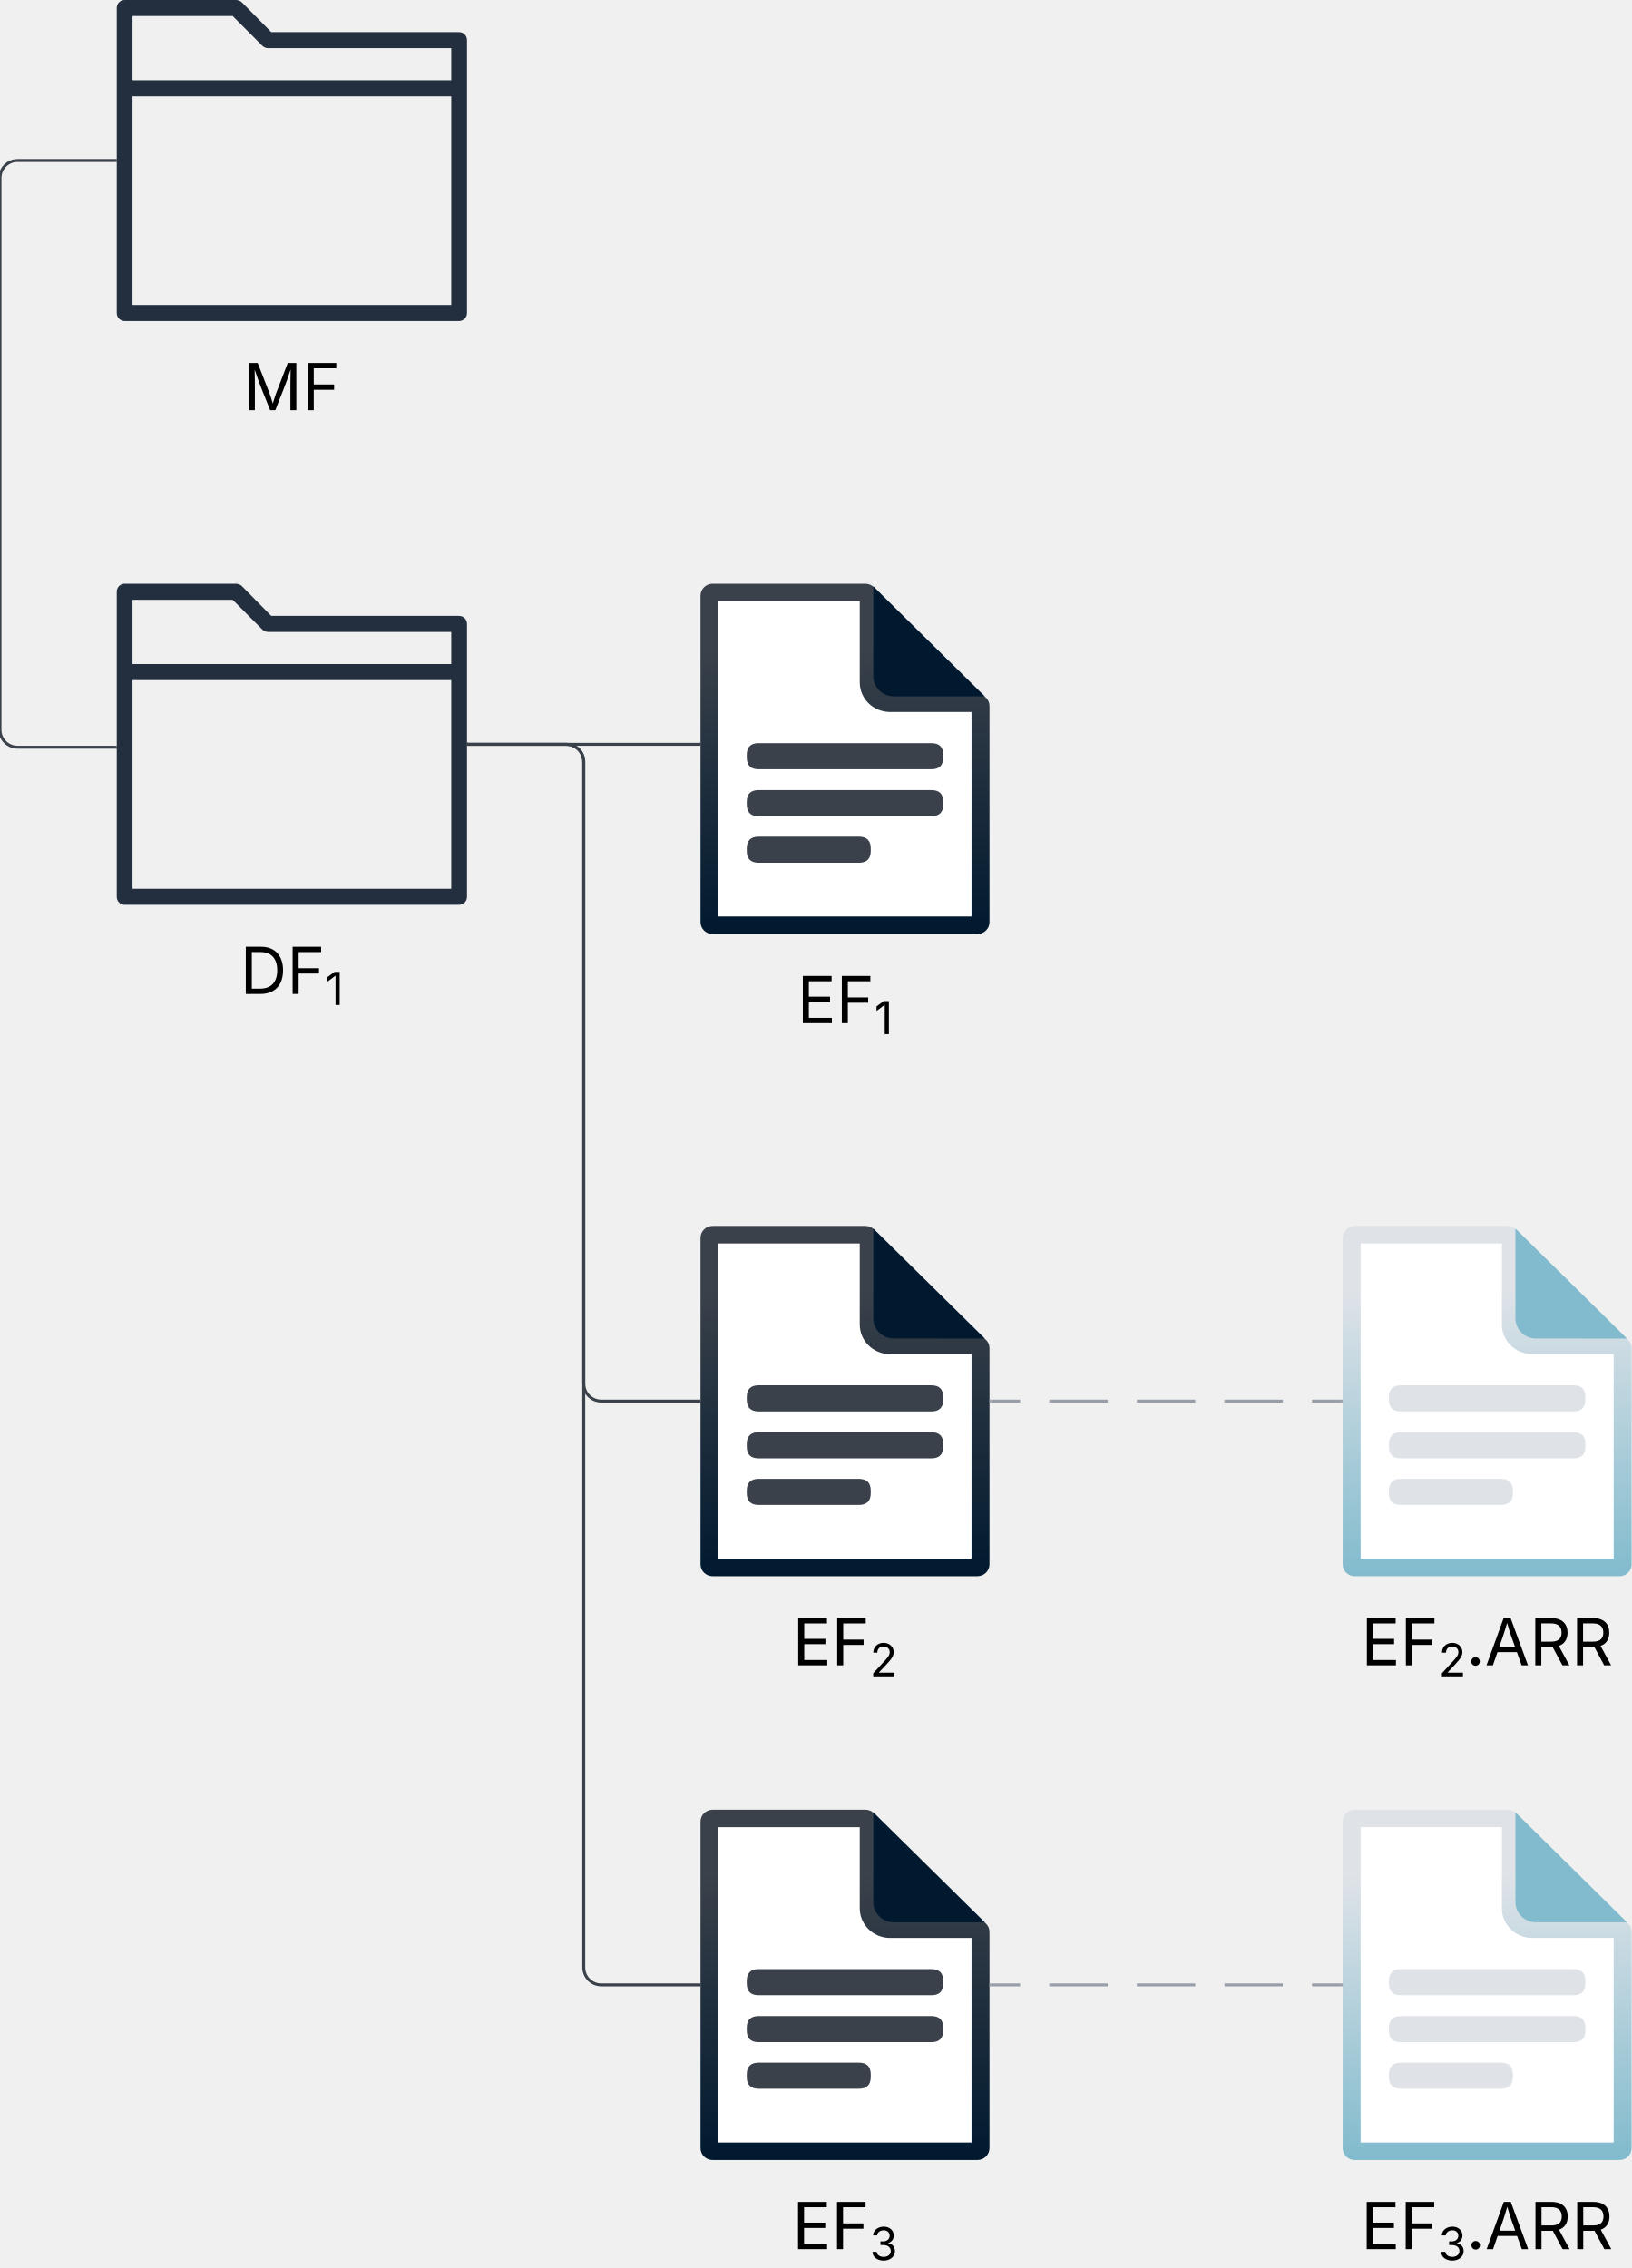
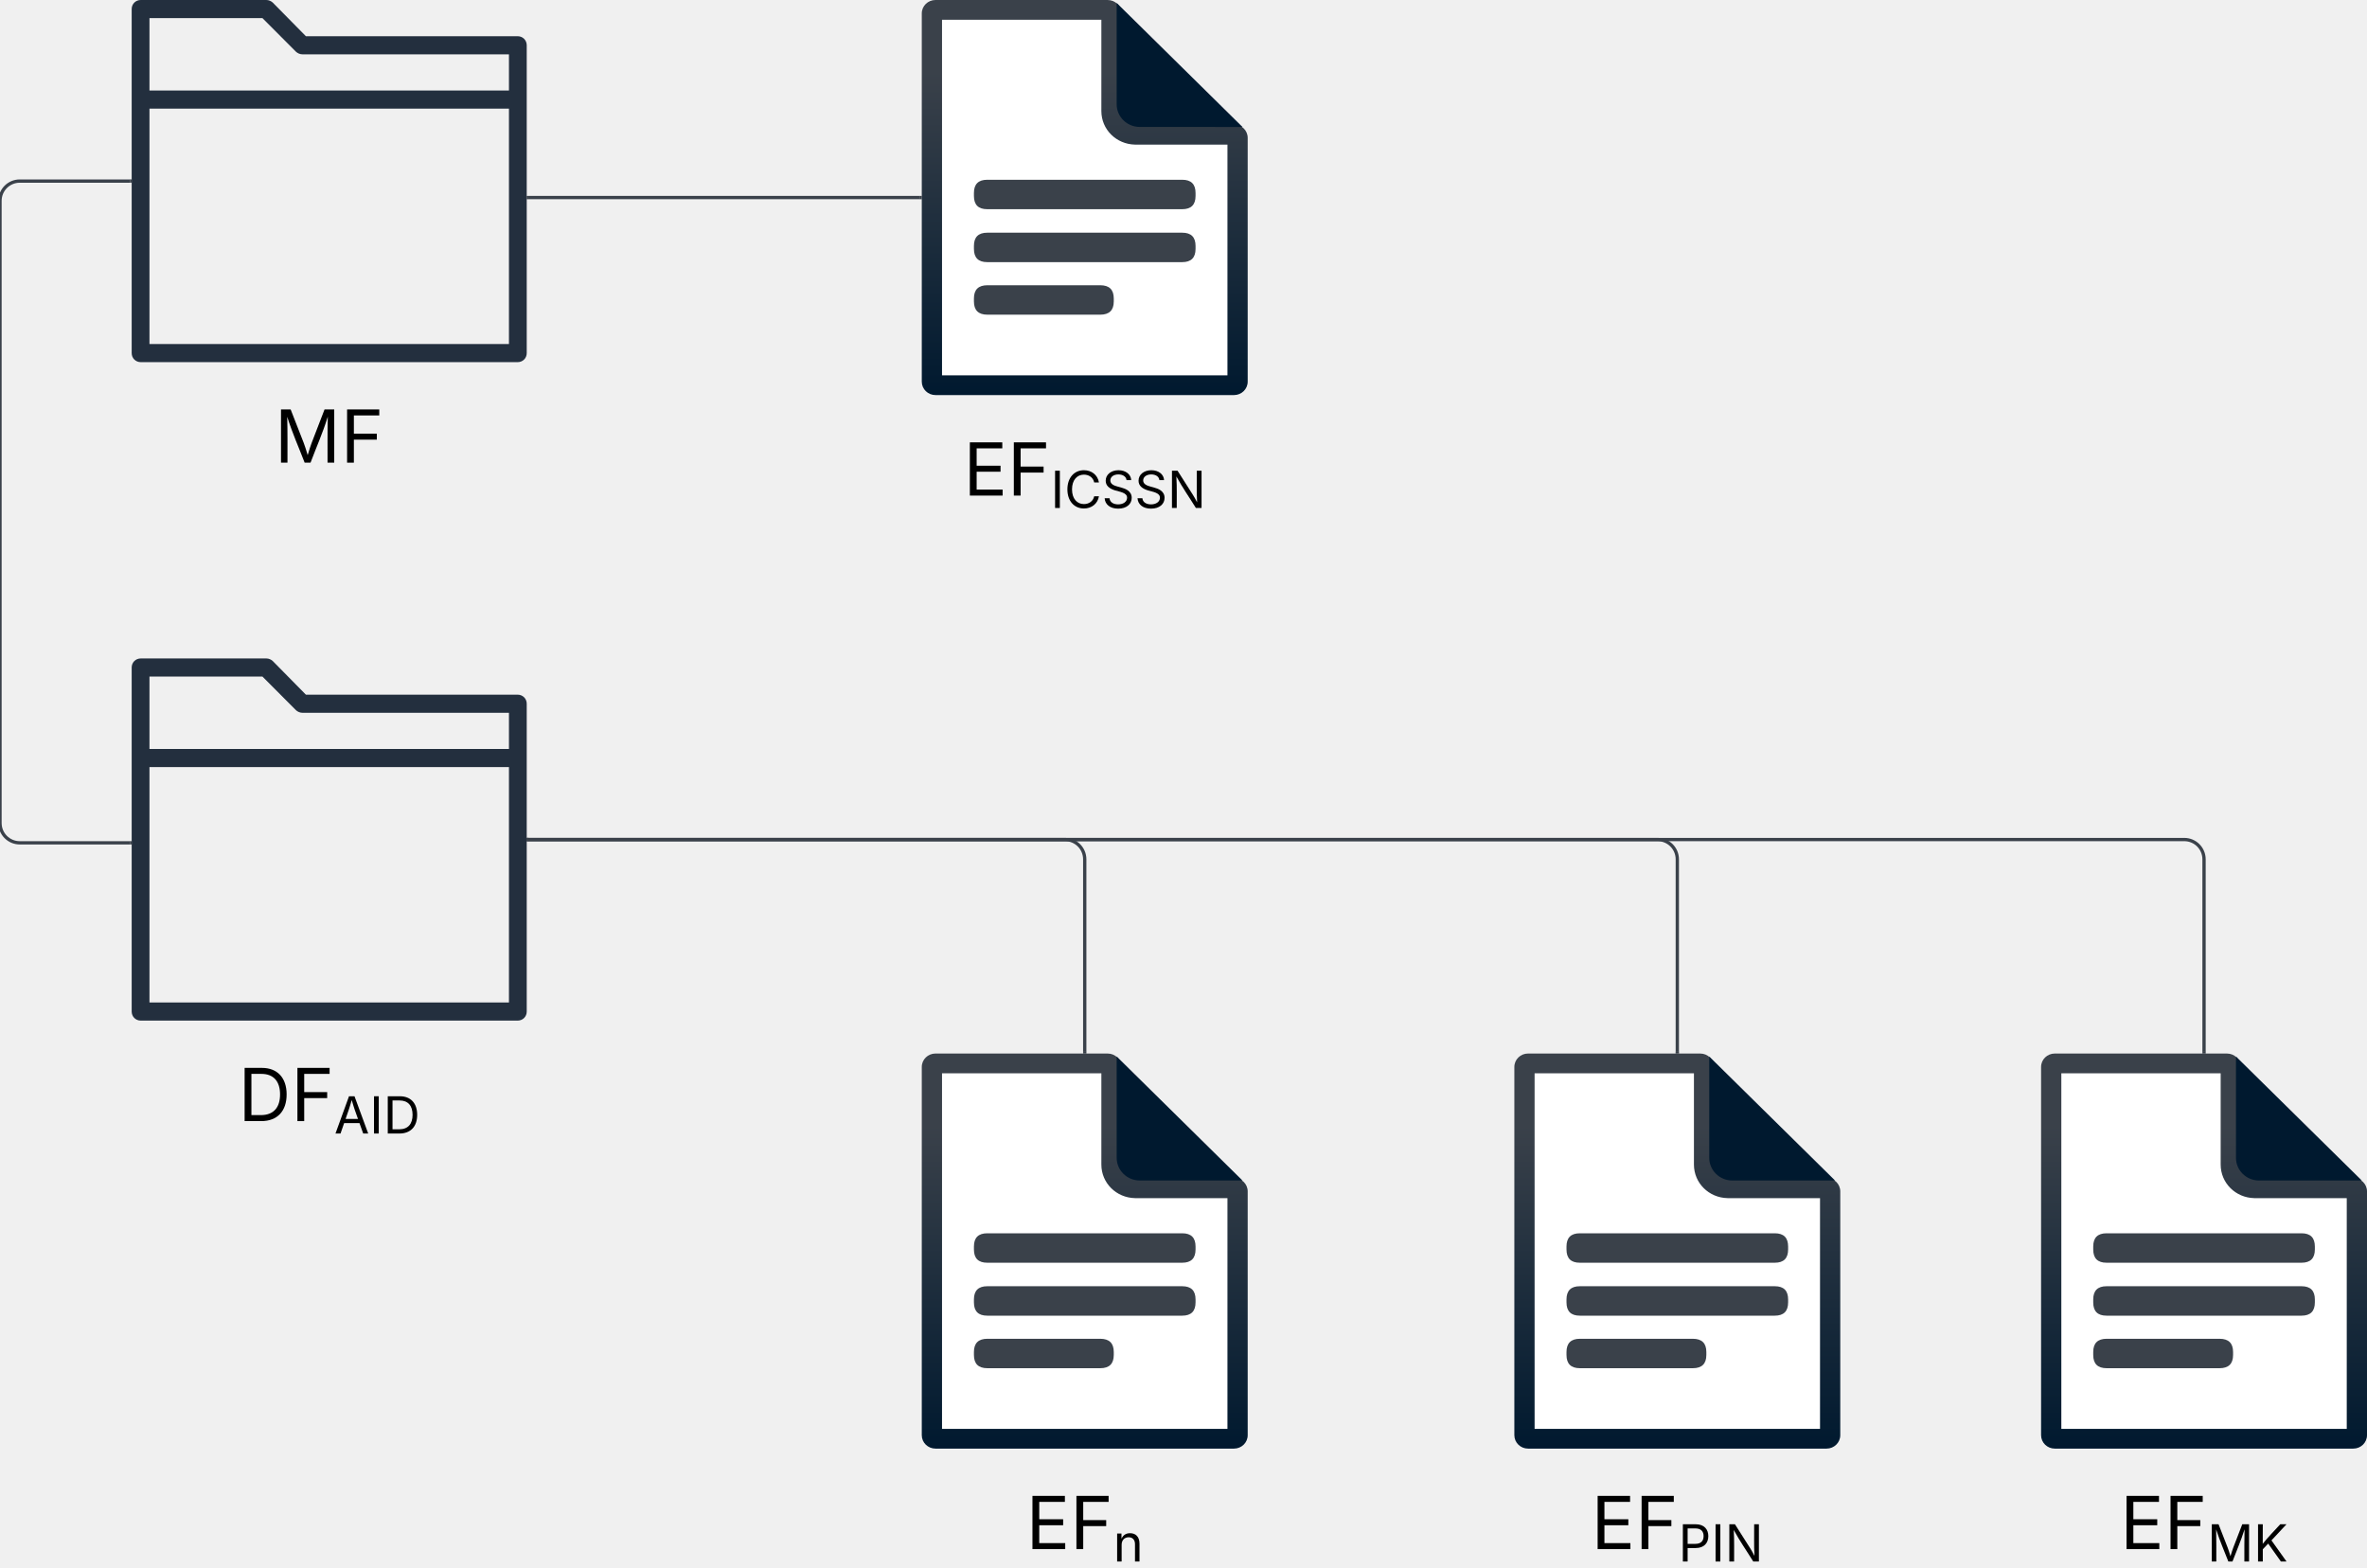
- <svg xmlns="http://www.w3.org/2000/svg" xmlns:ns1="lucid" xmlns:xlink="http://www.w3.org/1999/xlink" width="559" height="777">
+ <svg xmlns="http://www.w3.org/2000/svg" xmlns:ns1="lucid" xmlns:xlink="http://www.w3.org/1999/xlink" width="719" height="476">
  <g transform="translate(1380 240)" ns1:page-tab-id="0_0">
    <path d="M-1334.6-135.5V-207h109.2v71.5h-109.2zm34.32-99l10.2 10.23c.48.44 1.2.77 1.92.77h62.76v11h-109.2v-22h34.32zm80.28 8.25c0-1.54-1.2-2.75-2.76-2.75h-64.32l-10.08-10.23c-.48-.44-1.2-.77-1.92-.77h-38.16c-1.56 0-2.76 1.2-2.76 2.75v104.5c0 1.54 1.2 2.75 2.76 2.75h114.48c1.56 0 2.76-1.2 2.76-2.75v-93.5z" stroke="#000" stroke-opacity="0" fill="#232f3e" />
    <use xlink:href="#a" transform="matrix(1,0,0,1,-1370,-121) translate(73.40386 21.52778)" />
-     <path d="M-1083.6-39.1h-51.58c-2.25 0-4.1 1.77-4.1 4V75.08c0 2.25 1.85 4.02 4.1 4.02h89.42c2.24 0 4-1.78 4-4.03V2.15c0-2.25-1.76-4.02-4-4.02h-29.74c-2.25 0-4-1.78-4-4.02v-29.2-.1c0-2.13-1.86-3.9-4.1-3.9z" stroke="#000" stroke-opacity="0" fill="#fff" />
-     <path d="M-1085.45-34v27.72c0 5.64 4.55 10.08 10.2 10.2h28.1V74h-86.7V-34h48.4m1.88-6h-52.27c-2.28 0-4.16 1.8-4.16 4.08V75.92c0 2.28 1.88 4.08 4.16 4.08h90.68c2.28 0 4.16-1.8 4.16-4.08V1.88c0-2.28-1.88-4.08-4.16-4.08h-30.1c-2.27 0-4.15-1.8-4.15-4.08v-29.64c0-2.28-1.8-4.08-4.17-4.08z" stroke="#000" stroke-opacity="0" fill="url(#b)" />
-     <path d="M-1042.58-1.43l-38.22-37.68v30.7c-.04 3.85 3.1 6.94 6.96 6.97z" stroke="#000" stroke-opacity="0" fill="#00192f" />
-     <path d="M-1120.12 14.6h59.24c2.7 0 4.04 1.34 4.04 4.02v.9c0 2.68-1.35 4.02-4.04 4.02h-59.24c-2.7 0-4.04-1.34-4.04-4.02v-.9c0-2.68 1.35-4.02 4.04-4.02zM-1120.12 30.68h59.24c2.7 0 4.04 1.34 4.04 4.02v.9c0 2.68-1.35 4.02-4.04 4.02h-59.24c-2.7 0-4.04-1.34-4.04-4.02v-.9c0-2.68 1.35-4.02 4.04-4.02zM-1120.08 46.64h34.3c2.73 0 4.1 1.34 4.1 4.02v.9c0 2.68-1.37 4.02-4.1 4.02h-34.3c-2.72 0-4.08-1.34-4.08-4.02v-.9c0-2.68 1.36-4.02 4.08-4.02z" stroke="#000" stroke-opacity="0" fill="#3a414a" />
-     <use xlink:href="#c" transform="matrix(1,0,0,1,-1170,89) translate(63.09863 21.52778)" />
    <path d="M-1334.6 64.5V-7h109.2v71.5h-109.2zm34.32-99l10.2 10.23c.48.44 1.2.77 1.92.77h62.76v11h-109.2v-22h34.32zm80.28 8.25c0-1.54-1.2-2.75-2.76-2.75h-64.32l-10.08-10.23c-.48-.44-1.2-.77-1.92-.77h-38.16c-1.56 0-2.76 1.2-2.76 2.75v104.5c0 1.54 1.2 2.75 2.76 2.75h114.48c1.56 0 2.76-1.2 2.76-2.75v-93.5z" stroke="#000" stroke-opacity="0" fill="#232f3e" />
-     <use xlink:href="#d" transform="matrix(1,0,0,1,-1370,79) translate(72.25857 21.52778)" />
-     <path d="M-1083.6 180.9h-51.58c-2.25 0-4.1 1.77-4.1 4v110.17c0 2.25 1.85 4.02 4.1 4.02h89.42c2.24 0 4-1.78 4-4.03v-72.92c0-2.25-1.76-4.02-4-4.02h-29.74c-2.25 0-4-1.78-4-4.02v-29.2-.1c0-2.13-1.86-3.9-4.1-3.9z" stroke="#000" stroke-opacity="0" fill="#fff" />
-     <path d="M-1085.45 186v27.72c0 5.64 4.55 10.08 10.2 10.2h28.1V294h-86.7V186h48.4m1.88-6h-52.27c-2.28 0-4.16 1.8-4.16 4.08v111.84c0 2.28 1.88 4.08 4.16 4.08h90.68c2.28 0 4.16-1.8 4.16-4.08v-74.04c0-2.28-1.88-4.08-4.16-4.08h-30.1c-2.27 0-4.15-1.8-4.15-4.08v-29.64c0-2.28-1.8-4.08-4.17-4.08z" stroke="#000" stroke-opacity="0" fill="url(#e)" />
-     <path d="M-1042.58 218.57l-38.22-37.68v30.7c-.04 3.84 3.1 6.94 6.96 6.97z" stroke="#000" stroke-opacity="0" fill="#00192f" />
-     <path d="M-1120.12 234.6h59.24c2.7 0 4.04 1.34 4.04 4.02v.9c0 2.68-1.35 4.02-4.04 4.02h-59.24c-2.7 0-4.04-1.34-4.04-4.02v-.9c0-2.68 1.35-4.02 4.04-4.02zM-1120.12 250.68h59.24c2.7 0 4.04 1.34 4.04 4.02v.9c0 2.68-1.35 4.02-4.04 4.02h-59.24c-2.7 0-4.04-1.34-4.04-4.02v-.9c0-2.68 1.35-4.02 4.04-4.02zM-1120.08 266.64h34.3c2.73 0 4.1 1.34 4.1 4.02v.9c0 2.68-1.37 4.02-4.1 4.02h-34.3c-2.72 0-4.08-1.34-4.08-4.02v-.9c0-2.68 1.36-4.02 4.08-4.02z" stroke="#000" stroke-opacity="0" fill="#3a414a" />
-     <use xlink:href="#f" transform="matrix(1,0,0,1,-1170,309) translate(61.51877 21.52778)" />
-     <path d="M-1083.6 380.9h-51.58c-2.25 0-4.1 1.77-4.1 4v110.17c0 2.25 1.85 4.02 4.1 4.02h89.42c2.24 0 4-1.78 4-4.03v-72.93c0-2.24-1.76-4-4-4h-29.74c-2.25 0-4-1.8-4-4.03v-29.2-.1c0-2.13-1.86-3.9-4.1-3.9z" stroke="#000" stroke-opacity="0" fill="#fff" />
-     <path d="M-1085.45 386v27.72c0 5.64 4.55 10.08 10.2 10.2h28.1V494h-86.7V386h48.4m1.88-6h-52.27c-2.28 0-4.16 1.8-4.16 4.08v111.84c0 2.28 1.88 4.08 4.16 4.08h90.68c2.28 0 4.16-1.8 4.16-4.08v-74.04c0-2.28-1.88-4.08-4.16-4.08h-30.1c-2.27 0-4.15-1.8-4.15-4.08v-29.64c0-2.28-1.8-4.08-4.17-4.08z" stroke="#000" stroke-opacity="0" fill="url(#g)" />
-     <path d="M-1042.58 418.57l-38.22-37.68v30.7c-.04 3.84 3.1 6.94 6.96 6.97z" stroke="#000" stroke-opacity="0" fill="#00192f" />
-     <path d="M-1120.12 434.6h59.24c2.7 0 4.04 1.34 4.04 4.02v.9c0 2.68-1.35 4.02-4.04 4.02h-59.24c-2.7 0-4.04-1.34-4.04-4.02v-.9c0-2.68 1.35-4.02 4.04-4.02zM-1120.12 450.68h59.24c2.7 0 4.04 1.34 4.04 4.02v.9c0 2.68-1.35 4.02-4.04 4.02h-59.24c-2.7 0-4.04-1.34-4.04-4.02v-.9c0-2.68 1.35-4.02 4.04-4.02zM-1120.08 466.64h34.3c2.73 0 4.1 1.34 4.1 4.02v.9c0 2.68-1.37 4.02-4.1 4.02h-34.3c-2.72 0-4.08-1.34-4.08-4.02v-.9c0-2.68 1.36-4.02 4.08-4.02z" stroke="#000" stroke-opacity="0" fill="#3a414a" />
-     <use xlink:href="#h" transform="matrix(1,0,0,1,-1170,509) translate(61.45801 21.52778)" />
+     <use xlink:href="#b" transform="matrix(1,0,0,1,-1370,79) translate(62.35406 21.52778)" />
+     <path d="M-863.6 80.9h-51.58c-2.25 0-4.1 1.77-4.1 4v110.17c0 2.25 1.85 4.02 4.1 4.02h89.42c2.24 0 4-1.78 4-4.03v-72.92c0-2.25-1.76-4.02-4-4.02h-29.74c-2.25 0-4-1.78-4-4.02V84.9v-.1c0-2.13-1.86-3.9-4.1-3.9z" stroke="#000" stroke-opacity="0" fill="#fff" />
+     <path d="M-865.45 86v27.72c0 5.64 4.55 10.08 10.2 10.2h28.1V194h-86.7V86h48.4m1.88-6h-52.27c-2.28 0-4.16 1.8-4.16 4.08v111.84c0 2.28 1.88 4.08 4.16 4.08h90.68c2.28 0 4.16-1.8 4.16-4.08v-74.04c0-2.28-1.88-4.08-4.16-4.08h-30.1c-2.27 0-4.15-1.8-4.15-4.08V84.08c0-2.28-1.8-4.08-4.17-4.08z" stroke="#000" stroke-opacity="0" fill="url(#c)" />
+     <path d="M-822.58 118.57L-860.8 80.9v30.7c-.04 3.84 3.1 6.94 6.96 6.97z" stroke="#000" stroke-opacity="0" fill="#00192f" />
+     <path d="M-900.12 134.6h59.24c2.7 0 4.04 1.34 4.04 4.02v.9c0 2.68-1.35 4.02-4.04 4.02h-59.24c-2.7 0-4.04-1.34-4.04-4.02v-.9c0-2.68 1.35-4.02 4.04-4.02zM-900.12 150.68h59.24c2.7 0 4.04 1.34 4.04 4.02v.9c0 2.68-1.35 4.02-4.04 4.02h-59.24c-2.7 0-4.04-1.34-4.04-4.02v-.9c0-2.68 1.35-4.02 4.04-4.02zM-900.08 166.64h34.3c2.73 0 4.1 1.34 4.1 4.02v.9c0 2.68-1.37 4.02-4.1 4.02h-34.3c-2.72 0-4.08-1.34-4.08-4.02v-.9c0-2.68 1.36-4.02 4.08-4.02z" stroke="#000" stroke-opacity="0" fill="#3a414a" />
+     <use xlink:href="#d" transform="matrix(1,0,0,1,-950,209) translate(53.34603 21.52778)" />
+     <path d="M-703.6 80.9h-51.58c-2.25 0-4.1 1.77-4.1 4v110.17c0 2.25 1.85 4.02 4.1 4.02h89.42c2.24 0 4-1.78 4-4.03v-72.92c0-2.25-1.76-4.02-4-4.02h-29.74c-2.25 0-4-1.78-4-4.02V84.9v-.1c0-2.13-1.86-3.9-4.1-3.9z" stroke="#000" stroke-opacity="0" fill="#fff" />
+     <path d="M-705.45 86v27.72c0 5.64 4.55 10.08 10.2 10.2h28.1V194h-86.7V86h48.4m1.88-6h-52.27c-2.28 0-4.16 1.8-4.16 4.08v111.84c0 2.28 1.88 4.08 4.16 4.08h90.68c2.28 0 4.16-1.8 4.16-4.08v-74.04c0-2.28-1.88-4.08-4.16-4.08h-30.1c-2.27 0-4.15-1.8-4.15-4.08V84.08c0-2.28-1.8-4.08-4.17-4.08z" stroke="#000" stroke-opacity="0" fill="url(#e)" />
+     <path d="M-662.58 118.57L-700.8 80.9v30.7c-.04 3.84 3.1 6.94 6.96 6.97z" stroke="#000" stroke-opacity="0" fill="#00192f" />
+     <path d="M-740.12 134.6h59.24c2.7 0 4.04 1.34 4.04 4.02v.9c0 2.68-1.35 4.02-4.04 4.02h-59.24c-2.7 0-4.04-1.34-4.04-4.02v-.9c0-2.68 1.35-4.02 4.04-4.02zM-740.12 150.68h59.24c2.7 0 4.04 1.34 4.04 4.02v.9c0 2.68-1.35 4.02-4.04 4.02h-59.24c-2.7 0-4.04-1.34-4.04-4.02v-.9c0-2.68 1.35-4.02 4.04-4.02zM-740.08 166.64h34.3c2.73 0 4.1 1.34 4.1 4.02v.9c0 2.68-1.37 4.02-4.1 4.02h-34.3c-2.72 0-4.08-1.34-4.08-4.02v-.9c0-2.68 1.36-4.02 4.08-4.02z" stroke="#000" stroke-opacity="0" fill="#3a414a" />
+     <use xlink:href="#f" transform="matrix(1,0,0,1,-790,209) translate(54.01063 21.52778)" />
    <path d="M-1340.5-185h-33.5a6 6 0 0 0-6 6V10a6 6 0 0 0 6 6h33.5" stroke="#3a414a" fill="none" />
    <path d="M-1340-184.53h-.5v-.94h.5zM-1340 16.48h-.5v-.96h.5z" stroke="#3a414a" stroke-width=".05" fill="#3a414a" />
-     <path d="M-1219.5 15h79" stroke="#3a414a" fill="none" />
-     <path d="M-1219.5 15.47h-.5v-.95h.5zM-1140 15.47h-.5v-.95h.5z" stroke="#3a414a" stroke-width=".05" fill="#3a414a" />
-     <path d="M-863.6 180.9h-51.58c-2.25 0-4.1 1.77-4.1 4v110.17c0 2.25 1.85 4.02 4.1 4.02h89.42c2.24 0 4-1.78 4-4.03v-72.92c0-2.25-1.76-4.02-4-4.02h-29.74c-2.25 0-4-1.78-4-4.02v-29.2-.1c0-2.13-1.86-3.9-4.1-3.9z" stroke="#000" stroke-opacity="0" fill="#fff" />
-     <path d="M-865.45 186v27.72c0 5.64 4.55 10.08 10.2 10.2h28.1V294h-86.7V186h48.4m1.88-6h-52.27c-2.28 0-4.16 1.8-4.16 4.08v111.84c0 2.28 1.88 4.08 4.16 4.08h90.68c2.28 0 4.16-1.8 4.16-4.08v-74.04c0-2.28-1.88-4.08-4.16-4.08h-30.1c-2.27 0-4.15-1.8-4.15-4.08v-29.64c0-2.28-1.8-4.08-4.17-4.08z" stroke="#000" stroke-opacity="0" fill="url(#i)" />
-     <path d="M-822.58 218.57l-38.22-37.68v30.7c-.04 3.84 3.1 6.94 6.96 6.97z" stroke="#000" stroke-opacity="0" fill="#81bbcd" />
-     <path d="M-900.12 234.6h59.24c2.7 0 4.04 1.34 4.04 4.02v.9c0 2.68-1.35 4.02-4.04 4.02h-59.24c-2.7 0-4.04-1.34-4.04-4.02v-.9c0-2.68 1.35-4.02 4.04-4.02zM-900.12 250.68h59.24c2.7 0 4.04 1.34 4.04 4.02v.9c0 2.68-1.35 4.02-4.04 4.02h-59.24c-2.7 0-4.04-1.34-4.04-4.02v-.9c0-2.68 1.35-4.02 4.04-4.02zM-900.08 266.64h34.3c2.73 0 4.1 1.34 4.1 4.02v.9c0 2.68-1.37 4.02-4.1 4.02h-34.3c-2.72 0-4.08-1.34-4.08-4.02v-.9c0-2.68 1.36-4.02 4.08-4.02z" stroke="#000" stroke-opacity="0" fill="#dfe3e8" />
-     <use xlink:href="#j" transform="matrix(1,0,0,1,-950,309) translate(36.35059 21.52778)" />
-     <path d="M-863.6 380.9h-51.58c-2.25 0-4.1 1.77-4.1 4v110.17c0 2.25 1.85 4.02 4.1 4.02h89.42c2.24 0 4-1.78 4-4.03v-72.93c0-2.24-1.76-4-4-4h-29.74c-2.25 0-4-1.8-4-4.03v-29.2-.1c0-2.13-1.86-3.9-4.1-3.9z" stroke="#000" stroke-opacity="0" fill="#fff" />
-     <path d="M-865.45 386v27.72c0 5.64 4.55 10.08 10.2 10.2h28.1V494h-86.7V386h48.4m1.88-6h-52.27c-2.28 0-4.16 1.8-4.16 4.08v111.84c0 2.28 1.88 4.08 4.16 4.08h90.68c2.28 0 4.16-1.8 4.16-4.08v-74.04c0-2.28-1.88-4.08-4.16-4.08h-30.1c-2.27 0-4.15-1.8-4.15-4.08v-29.64c0-2.28-1.8-4.08-4.17-4.08z" stroke="#000" stroke-opacity="0" fill="url(#k)" />
-     <path d="M-822.58 418.57l-38.22-37.68v30.7c-.04 3.84 3.1 6.94 6.96 6.97z" stroke="#000" stroke-opacity="0" fill="#81bbcd" />
-     <path d="M-900.12 434.6h59.24c2.7 0 4.04 1.34 4.04 4.02v.9c0 2.68-1.35 4.02-4.04 4.02h-59.24c-2.7 0-4.04-1.34-4.04-4.02v-.9c0-2.68 1.35-4.02 4.04-4.02zM-900.12 450.68h59.24c2.7 0 4.04 1.34 4.04 4.02v.9c0 2.68-1.35 4.02-4.04 4.02h-59.24c-2.7 0-4.04-1.34-4.04-4.02v-.9c0-2.68 1.35-4.02 4.04-4.02zM-900.08 466.64h34.3c2.73 0 4.1 1.34 4.1 4.02v.9c0 2.68-1.37 4.02-4.1 4.02h-34.3c-2.72 0-4.08-1.34-4.08-4.02v-.9c0-2.68 1.36-4.02 4.08-4.02z" stroke="#000" stroke-opacity="0" fill="#dfe3e8" />
-     <use xlink:href="#l" transform="matrix(1,0,0,1,-950,509) translate(36.28982 21.52778)" />
-     <path d="M-920.5 240h-10m-10 0h-20m-10 0h-20m-10 0h-20m-10 0h-10" stroke="#979ea8" fill="none" />
-     <path d="M-920 240.47h-.5v-.94h.5zM-1040.5 240.47h-.5v-.94h.5z" stroke="#979ea8" stroke-width=".05" fill="#979ea8" />
-     <path d="M-920.5 440h-10m-10 0h-20m-10 0h-20m-10 0h-20m-10 0h-10" stroke="#979ea8" fill="none" />
-     <path d="M-920 440.48h-.5v-.96h.5zM-1040.5 440.48h-.5v-.96h.5z" stroke="#979ea8" stroke-width=".05" fill="#979ea8" />
-     <path d="M-1140.5 440h-33.5a6 6 0 0 1-6-6V21a6 6 0 0 0-6-6h-33.5" stroke="#3a414a" fill="none" />
-     <path d="M-1140 440.48h-.5v-.96h.5zM-1219.5 15.47h-.5v-.95h.5z" stroke="#3a414a" stroke-width=".05" fill="#3a414a" />
-     <path d="M-1140.5 240h-33.5a6 6 0 0 1-6-6V21a6 6 0 0 0-6-6h-33.5" stroke="#3a414a" fill="none" />
-     <path d="M-1140 240.47h-.5v-.94h.5zM-1219.5 15.47h-.5v-.95h.5z" stroke="#3a414a" stroke-width=".05" fill="#3a414a" />
+     <path d="M-1219.5 15h163a6 6 0 0 1 6 6v58.5" stroke="#3a414a" fill="none" />
+     <path d="M-1219.5 15.47h-.5v-.95h.5zM-1050.03 80h-.94v-.5h.94z" stroke="#3a414a" stroke-width=".05" fill="#3a414a" />
+     <path d="M-870.5 79.5V21a6 6 0 0 0-6-6h-343" stroke="#3a414a" fill="none" />
+     <path d="M-870.02 80h-.96v-.5h.96zM-1219.5 15.47h-.5v-.95h.5z" stroke="#3a414a" stroke-width=".05" fill="#3a414a" />
+     <path d="M-1043.6-239.1h-51.58c-2.25 0-4.1 1.77-4.1 4v110.17c0 2.25 1.85 4.02 4.1 4.02h89.42c2.24 0 4-1.78 4-4.03v-72.92c0-2.25-1.76-4.02-4-4.02h-29.74c-2.25 0-4-1.78-4-4.02v-29.2-.1c0-2.13-1.86-3.9-4.1-3.9z" stroke="#000" stroke-opacity="0" fill="#fff" />
+     <path d="M-1045.45-234v27.72c0 5.64 4.55 10.08 10.2 10.2h28.1V-126h-86.7v-108h48.4m1.88-6h-52.27c-2.28 0-4.16 1.8-4.16 4.08v111.84c0 2.28 1.88 4.08 4.16 4.08h90.68c2.28 0 4.16-1.8 4.16-4.08v-74.04c0-2.28-1.88-4.08-4.16-4.08h-30.1c-2.27 0-4.15-1.8-4.15-4.08v-29.64c0-2.28-1.8-4.08-4.17-4.08z" stroke="#000" stroke-opacity="0" fill="url(#g)" />
+     <path d="M-1002.58-201.43l-38.22-37.68v30.7c-.04 3.84 3.1 6.94 6.96 6.97z" stroke="#000" stroke-opacity="0" fill="#00192f" />
+     <path d="M-1080.12-185.4h59.24c2.7 0 4.04 1.34 4.04 4.02v.9c0 2.68-1.35 4.02-4.04 4.02h-59.24c-2.7 0-4.04-1.34-4.04-4.02v-.9c0-2.68 1.35-4.02 4.04-4.02zM-1080.12-169.32h59.24c2.7 0 4.04 1.34 4.04 4.02v.9c0 2.68-1.35 4.02-4.04 4.02h-59.24c-2.7 0-4.04-1.34-4.04-4.02v-.9c0-2.68 1.35-4.02 4.04-4.02zM-1080.08-153.36h34.3c2.73 0 4.1 1.34 4.1 4.02v.9c0 2.68-1.37 4.02-4.1 4.02h-34.3c-2.72 0-4.08-1.34-4.08-4.02v-.9c0-2.68 1.36-4.02 4.08-4.02z" stroke="#000" stroke-opacity="0" fill="#3a414a" />
+     <use xlink:href="#h" transform="matrix(1,0,0,1,-1130,-111) translate(42.65158 21.52778)" />
+     <path d="M-1100.5-180h-119" stroke="#3a414a" fill="none" />
+     <path d="M-1100-179.53h-.5v-.94h.5zM-1219.5-179.53h-.5v-.94h.5z" stroke="#3a414a" stroke-width=".05" fill="#3a414a" />
+     <path d="M-1043.6 80.9h-51.58c-2.25 0-4.1 1.77-4.1 4v110.17c0 2.25 1.85 4.02 4.1 4.02h89.42c2.24 0 4-1.78 4-4.03v-72.92c0-2.25-1.76-4.02-4-4.02h-29.74c-2.25 0-4-1.78-4-4.02V84.9v-.1c0-2.13-1.86-3.9-4.1-3.9z" stroke="#000" stroke-opacity="0" fill="#fff" />
+     <path d="M-1045.45 86v27.72c0 5.64 4.55 10.08 10.2 10.2h28.1V194h-86.7V86h48.4m1.88-6h-52.27c-2.28 0-4.16 1.8-4.16 4.08v111.84c0 2.28 1.88 4.08 4.16 4.08h90.68c2.28 0 4.16-1.8 4.16-4.08v-74.04c0-2.28-1.88-4.08-4.16-4.08h-30.1c-2.27 0-4.15-1.8-4.15-4.08V84.08c0-2.28-1.8-4.08-4.17-4.08z" stroke="#000" stroke-opacity="0" fill="url(#i)" />
+     <path d="M-1002.58 118.57l-38.22-37.68v30.7c-.04 3.84 3.1 6.94 6.96 6.97z" stroke="#000" stroke-opacity="0" fill="#00192f" />
+     <path d="M-1080.12 134.6h59.24c2.7 0 4.04 1.34 4.04 4.02v.9c0 2.68-1.35 4.02-4.04 4.02h-59.24c-2.7 0-4.04-1.34-4.04-4.02v-.9c0-2.68 1.35-4.02 4.04-4.02zM-1080.12 150.68h59.24c2.7 0 4.04 1.34 4.04 4.02v.9c0 2.68-1.35 4.02-4.04 4.02h-59.24c-2.7 0-4.04-1.34-4.04-4.02v-.9c0-2.68 1.35-4.02 4.04-4.02zM-1080.08 166.64h34.3c2.73 0 4.1 1.34 4.1 4.02v.9c0 2.68-1.37 4.02-4.1 4.02h-34.3c-2.72 0-4.08-1.34-4.08-4.02v-.9c0-2.68 1.36-4.02 4.08-4.02z" stroke="#000" stroke-opacity="0" fill="#3a414a" />
+     <use xlink:href="#j" transform="matrix(1,0,0,1,-1130,209) translate(61.66688 21.52778)" />
+     <path d="M-710.5 79.5V21a6 6 0 0 0-6-6h-503" stroke="#3a414a" fill="none" />
+     <path d="M-710.02 80h-.96v-.5h.96zM-1219.5 15.47h-.5v-.95h.5z" stroke="#3a414a" stroke-width=".05" fill="#3a414a" />
    <defs>
-       <path d="M180 0v-1490h270l367 940c28 72 75 218 110 339 35-117 81-264 110-339l362-940h271V0h-187c2-448-5-837 7-1287-157 497-311 829-483 1287H842C666-458 514-784 354-1284c12 438 5 843 7 1284H180" id="m" />
-       <path d="M180 0v-1490h901v168H370v510h643v168H370V0H180" id="n" />
+       <path d="M180 0v-1490h270l367 940c28 72 75 218 110 339 35-117 81-264 110-339l362-940h271V0h-187c2-448-5-837 7-1287-157 497-311 829-483 1287H842C666-458 514-784 354-1284c12 438 5 843 7 1284H180" id="k" />
+       <path d="M180 0v-1490h901v168H370v510h643v168H370V0H180" id="l" />
      <g id="a">
+         <use transform="matrix(0.01085069,0,0,0.01085069,0,0)" xlink:href="#k" />
+         <use transform="matrix(0.01085069,0,0,0.01085069,20.07378,0)" xlink:href="#l" />
+       </g>
+       <path d="M645 0H180v-1490h484c435 0 692 280 692 742 0 466-257 748-711 748zM370-168h263c363 0 539-218 539-580 0-358-176-574-521-574H370v1154" id="m" />
+       <path d="M52 0l541-1490h220L1361 0h-200l-149-416H398L254 0H52zm404-582h497c-103-290-145-390-251-756-108 377-145 460-246 756" id="n" />
+       <path d="M370-1490V0H180v-1490h190" id="o" />
+       <g id="b">
        <use transform="matrix(0.01085069,0,0,0.01085069,0,0)" xlink:href="#m" />
-         <use transform="matrix(0.01085069,0,0,0.01085069,20.07378,0)" xlink:href="#n" />
+         <use transform="matrix(0.01085069,0,0,0.01085069,16.03733,0)" xlink:href="#l" />
+         <use transform="matrix(0.007595486,0,0,0.007595486,29.15582,3.767361)" xlink:href="#n" />
+         <use transform="matrix(0.007595486,0,0,0.007595486,39.88824,3.767361)" xlink:href="#o" />
+         <use transform="matrix(0.007595486,0,0,0.007595486,44.06576,3.767361)" xlink:href="#m" />
      </g>
-       <linearGradient gradientUnits="userSpaceOnUse" id="b" x1="-1090.5" y1="80" x2="-1090.5" y2="-40">
+       <linearGradient gradientUnits="userSpaceOnUse" id="c" x1="-870.5" y1="200" x2="-870.5" y2="80">
        <stop offset="0%" stop-color="#00192f" />
        <stop offset="81.7%" stop-color="#3a414a" />
      </linearGradient>
-       <path d="M180 0v-1490h908v168H370v486h669v168H370v500h727V0H180" id="o" />
-       <path d="M653-1490V0H466v-1314h-10L96-1047v-204l324-239h233" id="p" />
-       <g id="c">
-         <use transform="matrix(0.01085069,0,0,0.01085069,0,0)" xlink:href="#o" />
-         <use transform="matrix(0.01085069,0,0,0.01085069,13.3572,0)" xlink:href="#n" />
-         <use transform="matrix(0.007595486,0,0,0.007595486,26.47569,3.767361)" xlink:href="#p" />
+       <path d="M180 0v-1490h908v168H370v486h669v168H370v500h727V0H180" id="p" />
+       <path d="M180 0v-1490h510c348 0 508 209 508 474 0 266-160 477-507 477H370V0H180zm190-706h312c236 0 327-133 327-310 0-176-91-307-329-307H370v617" id="q" />
+       <path d="M180 0v-1490h224l606 953c40 63 108 177 176 312-27-437-7-821-13-1265h190V0h-226C860-448 622-778 356-1262c27 476 11 792 15 1262H180" id="r" />
+       <g id="d">
+         <use transform="matrix(0.01085069,0,0,0.01085069,0,0)" xlink:href="#p" />
+         <use transform="matrix(0.01085069,0,0,0.01085069,13.3572,0)" xlink:href="#l" />
+         <use transform="matrix(0.007595486,0,0,0.007595486,26.47569,3.767361)" xlink:href="#q" />
+         <use transform="matrix(0.007595486,0,0,0.007595486,36.41059,3.767361)" xlink:href="#o" />
+         <use transform="matrix(0.007595486,0,0,0.007595486,40.58811,3.767361)" xlink:href="#r" />
      </g>
-       <path d="M645 0H180v-1490h484c435 0 692 280 692 742 0 466-257 748-711 748zM370-168h263c363 0 539-218 539-580 0-358-176-574-521-574H370v1154" id="q" />
-       <g id="d">
-         <use transform="matrix(0.01085069,0,0,0.01085069,0,0)" xlink:href="#q" />
-         <use transform="matrix(0.01085069,0,0,0.01085069,16.03733,0)" xlink:href="#n" />
-         <use transform="matrix(0.007595486,0,0,0.007595486,29.15582,3.767361)" xlink:href="#p" />
-       </g>
-       <linearGradient gradientUnits="userSpaceOnUse" id="e" x1="-1090.5" y1="300" x2="-1090.5" y2="180">
+       <linearGradient gradientUnits="userSpaceOnUse" id="e" x1="-710.5" y1="200" x2="-710.5" y2="80">
        <stop offset="0%" stop-color="#00192f" />
        <stop offset="81.7%" stop-color="#3a414a" />
      </linearGradient>
-       <path d="M154 0v-137l495-537c165-179 249-281 249-418 0-156-121-253-280-253-170 0-278 110-278 278H158c0-264 200-443 465-443 266 0 455 183 455 416 0 161-73 288-336 568L416-179v12h687V0H154" id="r" />
+       <path d="M180 0v-1490h190c0 262 1 526-3 784 217-279 467-523 702-784h249L716-845 1319 0h-225L585-716 370-489V0H180" id="s" />
      <g id="f">
-         <use transform="matrix(0.01085069,0,0,0.01085069,0,0)" xlink:href="#o" />
-         <use transform="matrix(0.01085069,0,0,0.01085069,13.3572,0)" xlink:href="#n" />
-         <use transform="matrix(0.007595486,0,0,0.007595486,26.47569,3.767361)" xlink:href="#r" />
+         <use transform="matrix(0.01085069,0,0,0.01085069,0,0)" xlink:href="#p" />
+         <use transform="matrix(0.01085069,0,0,0.01085069,13.3572,0)" xlink:href="#l" />
+         <use transform="matrix(0.007595486,0,0,0.007595486,26.47569,3.767361)" xlink:href="#k" />
+         <use transform="matrix(0.007595486,0,0,0.007595486,40.52734,3.767361)" xlink:href="#s" />
      </g>
-       <linearGradient gradientUnits="userSpaceOnUse" id="g" x1="-1090.5" y1="500" x2="-1090.5" y2="380">
+       <linearGradient gradientUnits="userSpaceOnUse" id="g" x1="-1050.5" y1="-120" x2="-1050.5" y2="-240">
        <stop offset="0%" stop-color="#00192f" />
        <stop offset="81.7%" stop-color="#3a414a" />
      </linearGradient>
-       <path d="M635 20c-292 0-500-160-510-396h192c11 142 145 229 315 229 187 0 323-105 323-260 0-161-125-274-346-274H488v-165h121c174 0 294-100 294-254 0-148-104-245-266-245-152 0-291 85-297 230H157c8-234 222-395 484-395 278 0 448 188 448 400 0 168-95 291-247 336v12c190 31 301 169 301 357 0 244-216 425-508 425" id="s" />
+       <path d="M783 20c-382 0-661-292-661-764 0-473 279-766 661-766 302 0 548 182 601 489h-190c-42-204-217-313-411-313-268 0-476 208-476 590 0 381 209 588 476 588 195 0 369-110 411-313h190c-52 303-296 489-601 489" id="t" />
+       <path d="M657 26c-323 0-524-166-541-416h195c15 169 171 246 346 246 202 0 356-106 356-265 5-203-294-238-475-293-239-73-380-191-380-389 0-252 224-419 512-419 294 0 499 171 508 396H992c-17-145-151-228-328-228-193 0-321 102-321 242 0 156 175 211 284 241l149 41c160 44 422 134 422 412 0 244-197 432-541 432" id="u" />
      <g id="h">
-         <use transform="matrix(0.01085069,0,0,0.01085069,0,0)" xlink:href="#o" />
-         <use transform="matrix(0.01085069,0,0,0.01085069,13.3572,0)" xlink:href="#n" />
-         <use transform="matrix(0.007595486,0,0,0.007595486,26.47569,3.767361)" xlink:href="#s" />
+         <use transform="matrix(0.01085069,0,0,0.01085069,0,0)" xlink:href="#p" />
+         <use transform="matrix(0.01085069,0,0,0.01085069,13.3572,0)" xlink:href="#l" />
+         <use transform="matrix(0.007595486,0,0,0.007595486,26.47569,3.767361)" xlink:href="#o" />
+         <use transform="matrix(0.007595486,0,0,0.007595486,30.65321,3.767361)" xlink:href="#t" />
+         <use transform="matrix(0.007595486,0,0,0.007595486,42.01606,3.767361)" xlink:href="#u" />
+         <use transform="matrix(0.007595486,0,0,0.007595486,51.99653,3.767361)" xlink:href="#u" />
+         <use transform="matrix(0.007595486,0,0,0.007595486,61.977,3.767361)" xlink:href="#r" />
      </g>
-       <linearGradient gradientUnits="userSpaceOnUse" id="i" x1="-870.5" y1="300" x2="-870.5" y2="180">
-         <stop offset="0%" stop-color="#81bbcd" />
-         <stop offset="81.7%" stop-color="#dfe3e8" />
+       <linearGradient gradientUnits="userSpaceOnUse" id="i" x1="-1050.5" y1="200" x2="-1050.5" y2="80">
+         <stop offset="0%" stop-color="#00192f" />
+         <stop offset="81.7%" stop-color="#3a414a" />
      </linearGradient>
-       <path d="M295 13c-75 0-135-60-135-135s60-135 135-135 135 60 135 135S370 13 295 13" id="t" />
-       <path d="M52 0l541-1490h220L1361 0h-200l-149-416H398L254 0H52zm404-582h497c-103-290-145-390-251-756-108 377-145 460-246 756" id="u" />
-       <path d="M180 0v-1490h510c348 0 508 194 508 460 0 198-88 351-276 417L1256 0h-220L726-579c-117 2-238 0-356 1V0H180zm190-747h312c235 0 327-108 327-283 0-177-92-293-329-293H370v576" id="v" />
+       <path d="M338-670V0H158v-1118h173l1 207c72-158 192-221 342-221 226 0 378 139 378 422V0H872v-695c0-172-96-275-252-275-161 0-282 109-282 300" id="v" />
      <g id="j">
-         <use transform="matrix(0.01085069,0,0,0.01085069,0,0)" xlink:href="#o" />
-         <use transform="matrix(0.01085069,0,0,0.01085069,13.3572,0)" xlink:href="#n" />
-         <use transform="matrix(0.007595486,0,0,0.007595486,26.47569,3.767361)" xlink:href="#r" />
-         <use transform="matrix(0.01085069,0,0,0.01085069,35.96246,0)" xlink:href="#t" />
-         <use transform="matrix(0.01085069,0,0,0.01085069,42.36437,0)" xlink:href="#u" />
-         <use transform="matrix(0.01085069,0,0,0.01085069,57.6964,0)" xlink:href="#v" />
-         <use transform="matrix(0.01085069,0,0,0.01085069,71.99761,0)" xlink:href="#v" />
-       </g>
-       <linearGradient gradientUnits="userSpaceOnUse" id="k" x1="-870.5" y1="500" x2="-870.5" y2="380">
-         <stop offset="0%" stop-color="#81bbcd" />
-         <stop offset="81.7%" stop-color="#dfe3e8" />
-       </linearGradient>
-       <g id="l">
-         <use transform="matrix(0.01085069,0,0,0.01085069,0,0)" xlink:href="#o" />
-         <use transform="matrix(0.01085069,0,0,0.01085069,13.3572,0)" xlink:href="#n" />
-         <use transform="matrix(0.007595486,0,0,0.007595486,26.47569,3.767361)" xlink:href="#s" />
-         <use transform="matrix(0.01085069,0,0,0.01085069,36.08398,0)" xlink:href="#t" />
-         <use transform="matrix(0.01085069,0,0,0.01085069,42.48589,0)" xlink:href="#u" />
-         <use transform="matrix(0.01085069,0,0,0.01085069,57.81793,0)" xlink:href="#v" />
-         <use transform="matrix(0.01085069,0,0,0.01085069,72.11914,0)" xlink:href="#v" />
+         <use transform="matrix(0.01085069,0,0,0.01085069,0,0)" xlink:href="#p" />
+         <use transform="matrix(0.01085069,0,0,0.01085069,13.3572,0)" xlink:href="#l" />
+         <use transform="matrix(0.007595486,0,0,0.007595486,26.47569,3.767361)" xlink:href="#v" />
      </g>
    </defs>
  </g>
</svg>
